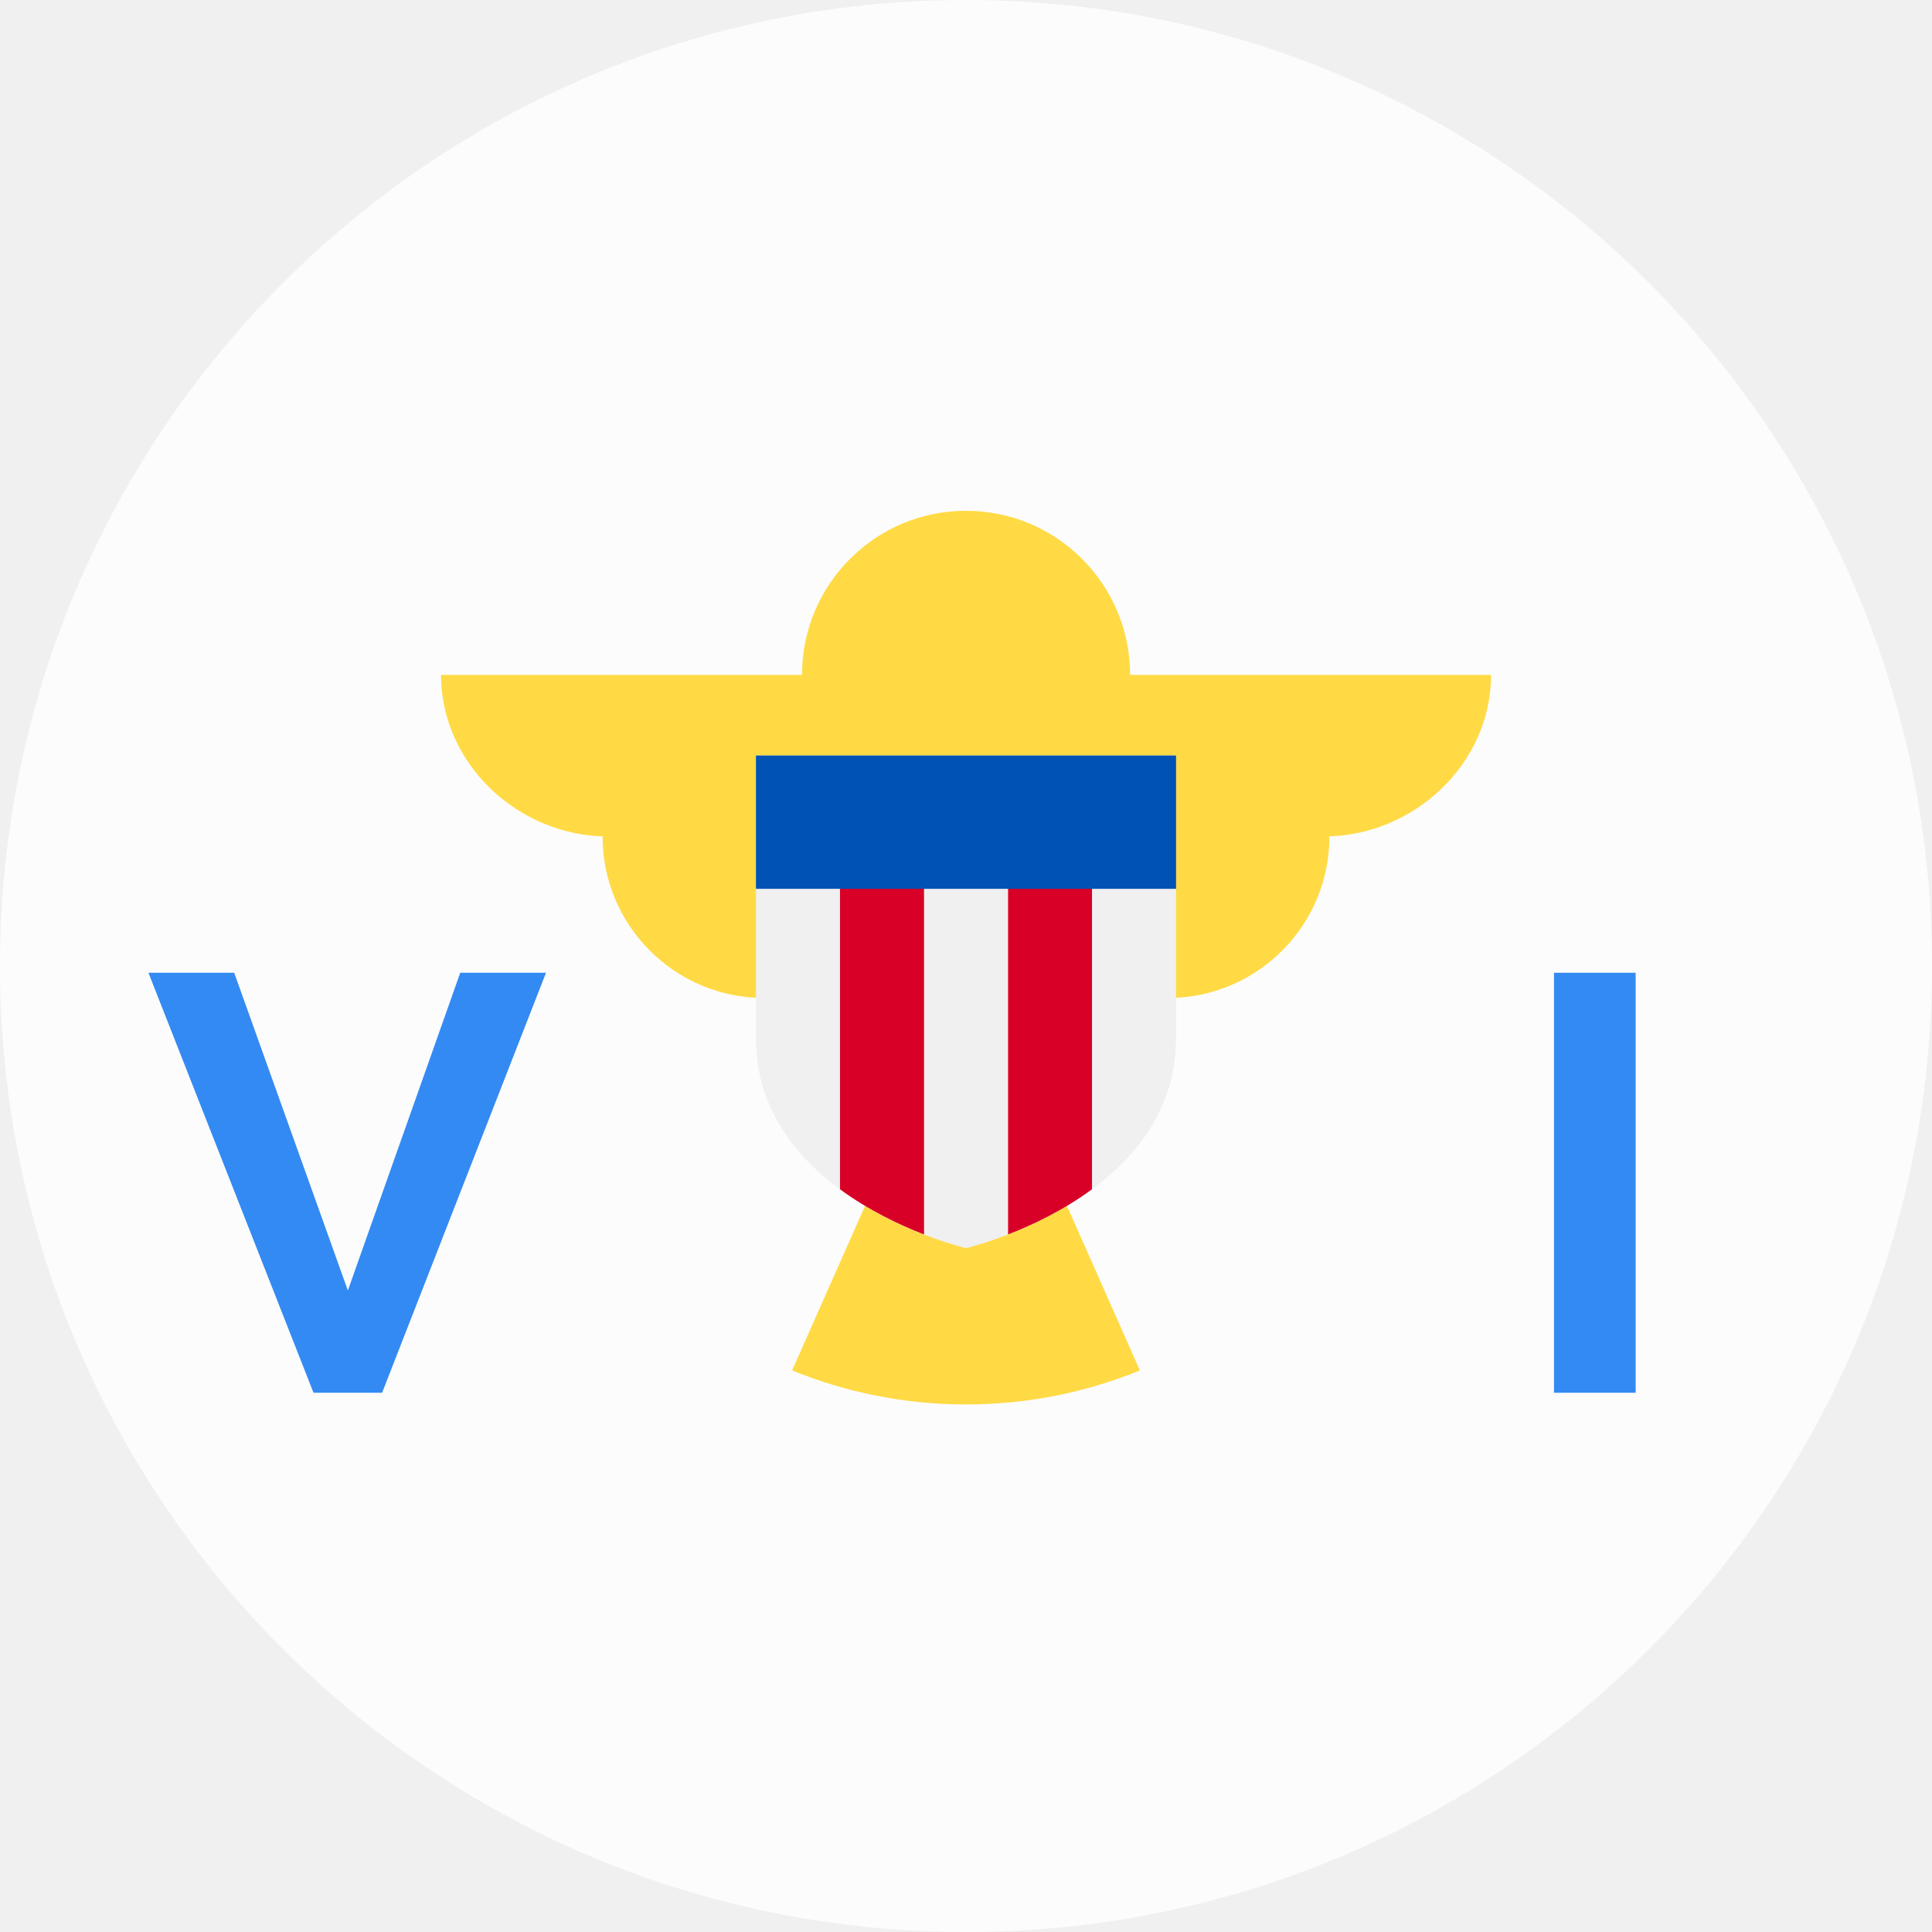
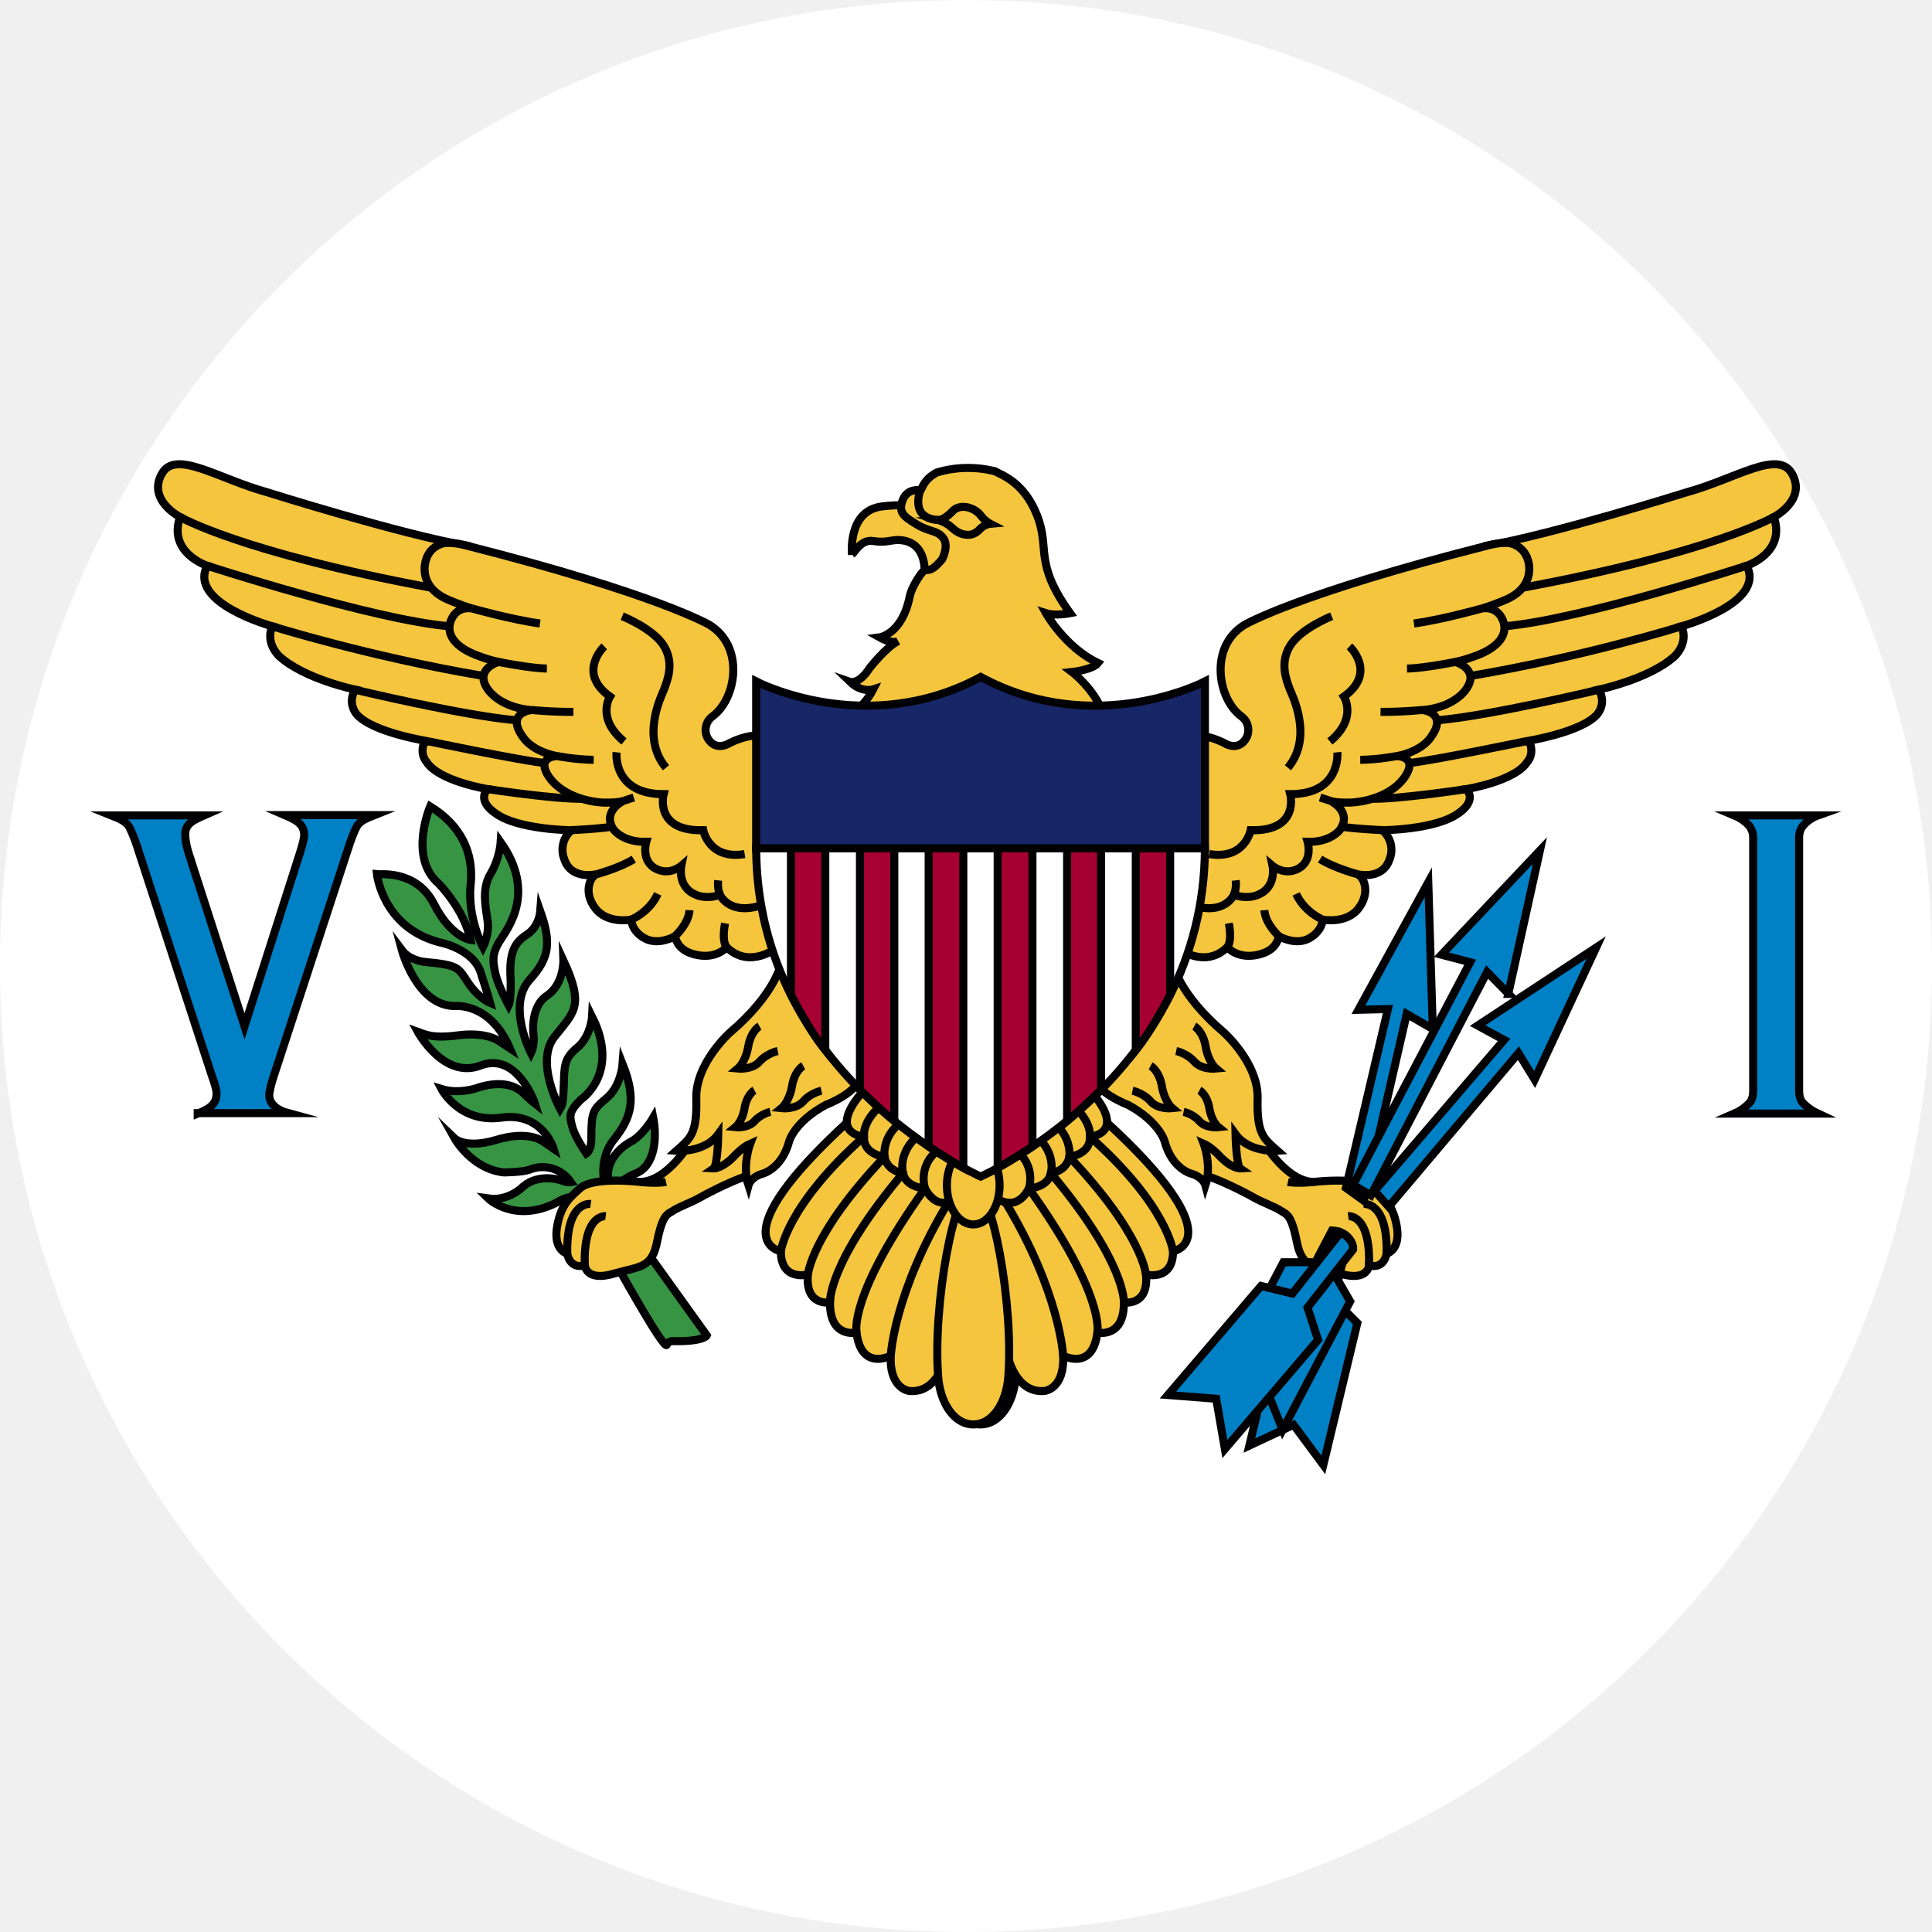
<svg xmlns="http://www.w3.org/2000/svg" width="18" height="18" viewBox="0 0 18 18" fill="none">
-   <g clip-path="url(#clip0_8201_11784)">
-     <path d="M9 18C13.971 18 18 13.971 18 9C18 4.029 13.971 0 9 0C4.029 0 0 4.029 0 9C0 13.971 4.029 18 9 18Z" fill="#FCFCFC" />
-     <path d="M10.529 6.288C10.529 5.443 9.844 4.759 9 4.759C8.156 4.759 7.472 5.443 7.472 6.288H4.109C4.109 7.119 4.833 7.793 5.664 7.793H5.614C5.614 8.624 6.288 9.298 7.119 9.298C7.119 10.034 7.647 10.645 8.346 10.776L8.342 10.784H9.659L9.655 10.776C10.353 10.645 10.881 10.034 10.881 9.298C11.713 9.298 12.386 8.624 12.386 7.793H12.336C13.167 7.793 13.892 7.119 13.892 6.288H10.529Z" fill="#FFDA44" />
-     <path d="M8.328 10.629L7.38 12.768C7.88 12.972 8.427 13.085 9 13.085C9.573 13.085 10.12 12.972 10.62 12.768L9.672 10.629H8.328Z" fill="#FFDA44" />
-     <path d="M7.043 7.039V9.672C7.043 11.17 9 11.629 9 11.629C9 11.629 10.957 11.17 10.957 9.672V7.039H7.043Z" fill="#F0F0F0" />
-     <path d="M2.182 9.063L3.241 12.023L4.288 9.063H5.087L3.56 12.976H2.921L1.383 9.063H2.182Z" fill="#338AF3" />
-     <path d="M14.478 12.976V9.063H15.239V12.976H14.478Z" fill="#338AF3" />
-     <path d="M7.826 7.889V11.08C8.095 11.278 8.385 11.414 8.609 11.501V7.889H7.826Z" fill="#D80027" />
-     <path d="M10.174 7.889V11.08C9.905 11.278 9.616 11.414 9.392 11.501V7.889H10.174Z" fill="#D80027" />
-     <path d="M7.043 7.039H10.957V8.281H7.043V7.039Z" fill="#0052B4" />
+   <g clip-path="url(#clip0_14_1078)">
+     <path d="M0 0H18V18H0V0Z" fill="white" />
+     <path d="M5.748 11.109C5.748 11.109 5.734 11.007 5.92 10.934C6.107 10.863 6.121 10.593 6.086 10.413C6.086 10.413 5.987 10.585 5.868 10.642C5.868 10.642 5.674 10.744 5.664 10.937C5.664 10.937 5.664 11.007 5.65 11.06C5.643 11.092 5.555 10.821 5.72 10.617C5.885 10.41 5.931 10.241 5.801 9.914C5.801 9.914 5.787 10.111 5.657 10.227C5.523 10.339 5.509 10.35 5.509 10.621C5.509 10.621 5.509 10.716 5.463 10.747C5.463 10.747 5.358 10.596 5.333 10.501C5.305 10.399 5.295 10.361 5.411 10.245C5.411 10.245 5.783 10.002 5.516 9.471C5.516 9.471 5.506 9.657 5.375 9.763C5.249 9.868 5.259 9.942 5.252 10.129C5.245 10.315 5.231 10.304 5.217 10.329C5.217 10.329 4.982 9.893 5.165 9.661C5.347 9.429 5.449 9.38 5.249 8.947C5.249 8.947 5.256 9.169 5.094 9.278C4.933 9.387 4.971 9.647 4.971 9.647C4.971 9.647 4.982 9.742 4.947 9.812C4.947 9.812 4.718 9.366 4.936 9.127C5.122 8.923 5.136 8.778 5.034 8.49C5.034 8.49 5.024 8.624 4.922 8.698C4.816 8.768 4.739 8.838 4.757 9.12C4.757 9.12 4.764 9.313 4.739 9.366C4.739 9.366 4.644 9.19 4.616 9.074C4.591 8.958 4.581 8.891 4.651 8.775C4.722 8.659 5.003 8.325 4.665 7.847C4.665 7.847 4.655 8.002 4.57 8.142C4.486 8.283 4.525 8.448 4.542 8.575C4.563 8.701 4.5 8.824 4.5 8.824C4.5 8.824 4.356 8.557 4.384 8.251C4.419 7.945 4.293 7.689 4.008 7.513C4.008 7.513 3.804 7.987 4.085 8.23C4.085 8.23 4.324 8.469 4.384 8.757C4.384 8.757 4.201 8.736 4.04 8.416C3.874 8.1 3.533 8.149 3.512 8.146C3.512 8.146 3.565 8.638 4.089 8.778C4.089 8.778 4.426 8.838 4.486 9.084C4.486 9.084 4.542 9.253 4.567 9.345C4.567 9.345 4.461 9.302 4.363 9.158C4.265 9.011 4.279 8.993 3.948 8.961C3.948 8.961 3.815 8.947 3.744 8.852C3.744 8.852 3.885 9.376 4.24 9.373C4.24 9.373 4.567 9.337 4.75 9.766L4.665 9.71C4.62 9.675 4.497 9.615 4.258 9.647C4.018 9.678 3.952 9.633 3.892 9.612C3.892 9.612 4.134 10.058 4.475 9.928C4.816 9.795 4.982 10.273 4.985 10.283C4.985 10.283 4.94 10.248 4.88 10.188C4.82 10.129 4.693 10.058 4.458 10.132C4.458 10.132 4.286 10.199 4.113 10.146C4.113 10.146 4.279 10.466 4.669 10.413C5.056 10.357 5.158 10.702 5.158 10.702L5.07 10.642C5.034 10.614 4.901 10.536 4.62 10.621C4.338 10.705 4.236 10.607 4.236 10.607C4.236 10.607 4.395 10.891 4.693 10.923C4.693 10.923 4.859 10.923 4.933 10.898C5 10.87 5.076 10.866 5.147 10.887C5.217 10.908 5.278 10.953 5.319 11.014C5.319 11.014 5.284 11.021 5.228 10.997C5.228 10.997 5.027 10.927 4.876 11.053C4.876 11.053 4.743 11.194 4.549 11.166C4.549 11.166 4.795 11.405 5.193 11.201C5.193 11.201 5.326 11.106 5.421 11.18C5.52 11.254 5.748 11.109 5.748 11.109Z" fill="#369443" stroke="#010002" stroke-width="0.075" stroke-miterlimit="10" />
+     <path d="M7.938 5.168C7.938 5.168 7.893 4.757 8.219 4.718C8.557 4.679 8.726 4.75 8.726 4.75L8.877 5.048L8.824 5.252L8.613 5.347C8.613 5.347 8.648 5.038 8.367 5.031C8.297 5.031 8.251 5.059 8.139 5.041C8.023 5.02 7.963 5.147 7.938 5.164V5.168Z" fill="#F4C53D" stroke="#010002" stroke-width="0.075" stroke-miterlimit="10" />
+     <path d="M10.23 6.177C10.181 6.24 9.988 6.261 9.988 6.261C9.988 6.261 10.188 6.412 10.273 6.634C10.361 6.852 7.959 6.634 7.959 6.634C7.959 6.634 8.065 6.56 8.135 6.423C8.135 6.423 8.03 6.458 7.921 6.353C7.921 6.353 8.002 6.381 8.103 6.223C8.103 6.223 8.258 6.026 8.367 5.973C8.367 5.973 8.314 6.005 8.195 5.938C8.195 5.938 8.406 5.91 8.476 5.555C8.476 5.555 8.49 5.477 8.571 5.361C8.648 5.249 8.631 5.386 8.778 5.21C8.778 5.21 8.845 5.084 8.786 5.01C8.726 4.936 8.666 4.961 8.543 4.887C8.42 4.813 8.367 4.774 8.409 4.662C8.452 4.549 8.557 4.567 8.575 4.567C8.589 4.567 8.599 4.468 8.729 4.402C8.905 4.349 9.093 4.346 9.271 4.391C9.323 4.423 9.538 4.486 9.661 4.799C9.787 5.115 9.626 5.235 9.97 5.713C9.97 5.713 9.83 5.741 9.745 5.713C9.745 5.713 9.921 6.029 10.23 6.177Z" fill="#F4C53D" stroke="#010002" stroke-width="0.075" stroke-miterlimit="10" />
+     <path d="M8.743 4.845C8.469 4.83 8.575 4.567 8.575 4.567" stroke="#010002" stroke-width="0.075" stroke-miterlimit="10" />
+     <path d="M9.225 4.88C9.225 4.88 9.176 4.855 9.137 4.802C9.077 4.725 8.947 4.69 8.877 4.76C8.877 4.76 8.807 4.841 8.743 4.845C8.743 4.845 8.814 4.866 8.863 4.911C8.912 4.957 8.965 4.989 9.039 4.982C9.109 4.968 9.123 4.929 9.155 4.908C9.19 4.883 9.225 4.88 9.225 4.88Z" fill="#F4C53D" stroke="#010002" stroke-width="0.075" stroke-miterlimit="10" />
+     <path d="M5.706 11.714C5.706 11.714 5.699 11.538 5.924 11.521L6.585 12.442C6.585 12.442 6.56 12.502 6.261 12.495C6.261 12.495 6.226 12.495 6.212 12.53C6.187 12.586 5.706 11.714 5.706 11.714Z" fill="#369443" stroke="#010002" stroke-width="0.075" stroke-miterlimit="10" />
+     <path d="M6.432 10.643C6.432 10.643 6.221 11.006 5.965 11.012C5.965 11.012 5.526 10.958 5.402 11.073C5.315 11.153 5.227 11.219 5.191 11.424C5.155 11.628 5.26 11.672 5.285 11.681C5.285 11.681 5.305 11.827 5.449 11.789C5.449 11.789 5.458 11.941 5.713 11.868C5.968 11.795 6.074 11.818 6.123 11.564C6.174 11.31 6.22 11.314 6.265 11.284C6.326 11.242 6.441 11.204 6.526 11.155C6.602 11.111 6.895 10.962 6.995 10.95C7.095 10.938 7.073 10.602 7.073 10.602H6.815L6.69 10.418L6.432 10.643H6.432ZM7.245 8.825C7.245 8.825 6.987 9.036 6.77 8.825C6.77 8.825 6.683 8.93 6.507 8.9C6.333 8.869 6.304 8.777 6.287 8.724C6.287 8.724 6.136 8.812 6.008 8.743C5.881 8.673 5.881 8.568 5.881 8.568C5.881 8.568 5.658 8.612 5.545 8.461C5.431 8.311 5.5 8.162 5.561 8.144C5.561 8.144 5.321 8.207 5.256 8.001C5.238 7.955 5.236 7.904 5.248 7.857C5.26 7.809 5.287 7.766 5.325 7.735C5.325 7.735 4.82 7.732 4.612 7.574C4.612 7.574 4.44 7.466 4.543 7.352C4.543 7.352 4.088 7.279 3.974 7.098C3.974 7.098 3.924 7.048 3.94 6.96C3.94 6.96 3.943 6.91 3.993 6.907C3.993 6.907 3.474 6.827 3.324 6.656C3.324 6.656 3.252 6.577 3.288 6.472C3.288 6.472 3.296 6.444 3.308 6.425C3.308 6.425 2.835 6.326 2.603 6.115C2.603 6.115 2.468 5.995 2.537 5.835C2.537 5.835 1.748 5.619 1.931 5.271C1.931 5.271 1.561 5.151 1.678 4.817C1.678 4.817 1.373 4.662 1.506 4.417C1.633 4.182 2.025 4.458 2.488 4.586C2.488 4.586 3.743 4.981 4.361 5.086L6.117 7.7L7.141 8.094L7.245 8.825H7.245Z" fill="#F4C53D" stroke="#010002" stroke-width="0.075" />
+     <path d="M7.257 6.9C7.257 6.9 7.093 6.777 6.799 6.922C6.799 6.922 6.701 6.99 6.623 6.916C6.606 6.899 6.593 6.88 6.584 6.858C6.576 6.836 6.572 6.813 6.574 6.79C6.576 6.766 6.583 6.744 6.594 6.723C6.606 6.703 6.622 6.686 6.641 6.672C6.86 6.51 6.941 6.023 6.608 5.821C6.608 5.821 6.125 5.535 4.354 5.085C4.354 5.085 4.206 5.043 4.126 5.063C4.088 5.073 4.052 5.093 4.024 5.121C3.996 5.149 3.977 5.185 3.967 5.223C3.967 5.223 3.887 5.449 4.154 5.578C4.154 5.578 4.274 5.633 4.398 5.669C4.398 5.669 4.262 5.639 4.204 5.774C4.149 5.902 4.229 6.034 4.479 6.119C4.479 6.119 4.547 6.145 4.643 6.168C4.643 6.168 4.429 6.23 4.532 6.402C4.532 6.402 4.623 6.584 4.947 6.616C4.947 6.616 4.705 6.642 4.876 6.872C4.876 6.872 4.951 6.997 5.186 7.044C5.186 7.044 5.008 7.05 5.097 7.21C5.188 7.371 5.4 7.462 5.609 7.477C5.609 7.477 5.722 7.483 5.802 7.465C5.802 7.465 5.603 7.564 5.719 7.731C5.719 7.731 5.805 7.849 6.021 7.843C6.021 7.843 5.965 8.03 6.123 8.1C6.245 8.155 6.347 8.067 6.347 8.067C6.347 8.067 6.306 8.266 6.485 8.337C6.485 8.337 6.574 8.383 6.708 8.337C6.708 8.337 6.809 8.565 7.172 8.404C7.534 8.245 7.257 6.901 7.257 6.901V6.9ZM7.279 8.973C7.279 8.973 7.226 9.258 6.804 9.617C6.804 9.617 6.479 9.904 6.487 10.234C6.496 10.57 6.429 10.608 6.301 10.722C6.301 10.722 6.565 10.743 6.692 10.567C6.692 10.567 6.687 10.859 6.648 10.886C6.648 10.886 6.731 10.891 6.851 10.76C6.851 10.76 6.923 10.684 6.99 10.655C6.99 10.655 6.912 10.857 6.973 11.044C6.973 11.044 6.992 10.971 7.095 10.938C7.095 10.938 7.281 10.9 7.353 10.632C7.353 10.632 7.4 10.454 7.692 10.295C7.692 10.295 8.022 10.171 8.014 10.008C8.006 9.845 7.279 8.973 7.279 8.973H7.279Z" fill="#F4C53D" stroke="#010002" stroke-width="0.075" />
+     <path d="M8.809 12.652C8.809 12.652 8.734 12.985 8.471 12.959C8.471 12.959 8.285 12.941 8.299 12.631C8.299 12.631 8.024 12.777 7.98 12.415C7.98 12.415 7.73 12.473 7.733 12.134C7.733 12.134 7.5 12.175 7.527 11.874C7.527 11.874 7.275 11.941 7.275 11.658C7.275 11.658 6.683 11.56 7.916 10.436L9.015 11.091L8.809 12.652Z" fill="#F4C53D" stroke="#010002" stroke-width="0.075" stroke-miterlimit="10" />
+     <path d="M8.932 11.153C8.932 11.153 8.749 11.316 8.618 11.073C8.618 11.073 8.44 11.064 8.413 10.93C8.413 10.93 8.268 10.915 8.24 10.778C8.24 10.778 8.044 10.757 8.049 10.591C8.049 10.591 7.691 10.563 8.049 10.157C8.407 9.752 9.015 10.831 9.015 10.831L8.932 11.153ZM9.136 11.052C9.314 11.052 9.515 12.162 9.463 12.83C9.444 13.073 9.314 13.271 9.136 13.271C8.958 13.271 8.829 13.073 8.81 12.83C8.757 12.162 8.959 11.052 9.136 11.052Z" fill="#F4C53D" stroke="#010002" stroke-width="0.075" />
+     <path d="M9.136 11.408C9.272 11.408 9.382 11.245 9.382 11.044C9.382 10.843 9.272 10.68 9.136 10.68C9 10.68 8.89 10.843 8.89 11.044C8.89 11.245 9 11.408 9.136 11.408Z" fill="#F4C53D" stroke="#010002" stroke-width="0.075" />
+     <path d="M8.299 12.631C8.299 12.631 8.327 12.044 8.836 11.201M7.98 12.415C7.98 12.415 7.901 12.076 8.618 11.073C8.618 11.073 8.535 10.834 8.79 10.68M7.733 12.134C7.733 12.134 7.71 11.767 8.413 10.93C8.413 10.93 8.351 10.714 8.605 10.541M7.528 11.874C7.528 11.874 7.554 11.503 8.241 10.778C8.241 10.778 8.207 10.556 8.452 10.418M7.275 11.658C7.275 11.658 7.325 11.234 8.049 10.591C8.049 10.591 8.024 10.424 8.266 10.255" stroke="#010002" stroke-width="0.075" stroke-miterlimit="10" />
+     <path d="M1.678 4.817C1.678 4.817 2.247 5.147 4.019 5.476M1.931 5.271C1.931 5.271 3.471 5.773 4.188 5.835M2.537 5.835C2.537 5.835 3.441 6.118 4.499 6.297M3.308 6.426C3.308 6.426 4.328 6.671 4.816 6.711M3.993 6.907C3.993 6.907 4.856 7.087 5.075 7.109M4.543 7.352C4.543 7.352 5.173 7.447 5.423 7.442M5.325 7.734C5.325 7.734 5.58 7.723 5.702 7.702M5.561 8.144C5.561 8.144 5.778 8.085 5.905 8.004M5.88 8.568C5.88 8.568 6.047 8.503 6.128 8.328M6.287 8.724C6.287 8.724 6.416 8.609 6.424 8.48M6.77 8.825C6.77 8.825 6.722 8.783 6.755 8.602M6.708 8.336C6.708 8.336 6.682 8.284 6.691 8.202M5.797 5.741C5.797 5.741 6.089 5.858 6.186 6.019C6.283 6.18 6.219 6.336 6.186 6.425C6.169 6.47 5.964 6.866 6.205 7.153M5.801 7.464C5.801 7.464 5.803 7.463 5.905 7.43M5.186 7.043C5.186 7.043 5.36 7.078 5.531 7.079M4.946 6.614C4.946 6.614 5.15 6.635 5.342 6.632M4.643 6.167C4.643 6.167 4.937 6.226 5.095 6.229M4.398 5.669C4.398 5.669 4.761 5.772 5.031 5.809M5.63 6.022C5.63 6.022 5.37 6.265 5.683 6.49C5.683 6.49 5.553 6.694 5.814 6.908M5.744 7.009C5.744 7.009 5.705 7.399 6.183 7.399C6.183 7.399 6.091 7.747 6.552 7.735C6.552 7.735 6.605 8.013 6.938 7.957M6.205 11.012C6.205 11.012 6.129 11.029 5.965 11.012M5.504 11.217C5.504 11.217 5.274 11.181 5.285 11.681M5.643 11.331C5.643 11.331 5.435 11.304 5.448 11.79M7.653 10.162C7.653 10.162 7.553 10.182 7.484 10.261C7.415 10.34 7.281 10.325 7.281 10.325C7.281 10.325 7.353 10.267 7.379 10.12C7.403 9.974 7.484 9.93 7.484 9.93M7.246 9.792C7.246 9.792 7.146 9.813 7.076 9.891C7.007 9.97 6.874 9.956 6.874 9.956C6.874 9.956 6.946 9.897 6.971 9.751C6.996 9.605 7.076 9.561 7.076 9.561M7.177 10.359C7.177 10.359 7.09 10.377 7.029 10.446C6.968 10.515 6.852 10.502 6.852 10.502C6.852 10.502 6.916 10.451 6.937 10.324C6.959 10.196 7.029 10.158 7.029 10.158" stroke="#010002" stroke-width="0.075" />
+     <path d="M11.772 10.643C11.772 10.643 11.983 11.006 12.238 11.012C12.238 11.012 12.678 10.958 12.802 11.073C12.888 11.153 12.977 11.219 13.013 11.424C13.049 11.628 12.943 11.672 12.918 11.681C12.918 11.681 12.899 11.827 12.755 11.789C12.755 11.789 12.746 11.941 12.491 11.868C12.236 11.795 12.13 11.818 12.081 11.564C12.03 11.31 11.984 11.314 11.939 11.284C11.878 11.242 11.763 11.204 11.678 11.155C11.602 11.111 11.309 10.962 11.209 10.95C11.109 10.938 11.131 10.602 11.131 10.602H11.389L11.514 10.418L11.772 10.643H11.772ZM10.959 8.825C10.959 8.825 11.217 9.036 11.434 8.825C11.434 8.825 11.521 8.93 11.697 8.9C11.871 8.869 11.9 8.777 11.917 8.724C11.917 8.724 12.068 8.812 12.196 8.743C12.323 8.673 12.323 8.568 12.323 8.568C12.323 8.568 12.545 8.612 12.659 8.461C12.773 8.311 12.704 8.162 12.642 8.144C12.642 8.144 12.883 8.207 12.948 8.001C12.966 7.955 12.968 7.904 12.956 7.857C12.943 7.809 12.916 7.766 12.879 7.735C12.879 7.735 13.384 7.732 13.592 7.574C13.592 7.574 13.764 7.466 13.661 7.352C13.661 7.352 14.116 7.279 14.23 7.098C14.23 7.098 14.28 7.048 14.264 6.96C14.264 6.96 14.261 6.91 14.211 6.907C14.211 6.907 14.73 6.827 14.88 6.656C14.88 6.656 14.952 6.577 14.916 6.472C14.916 6.472 14.908 6.444 14.896 6.425C14.896 6.425 15.368 6.326 15.601 6.115C15.601 6.115 15.736 5.995 15.666 5.835C15.666 5.835 16.456 5.619 16.273 5.271C16.273 5.271 16.642 5.151 16.526 4.817C16.526 4.817 16.831 4.662 16.698 4.417C16.57 4.182 16.179 4.458 15.716 4.586C15.716 4.586 14.46 4.981 13.843 5.086L12.087 7.7L11.063 8.094L10.959 8.825H10.959Z" fill="#F4C53D" stroke="#010002" stroke-width="0.075" />
+     <path d="M10.947 6.9C10.947 6.9 11.111 6.777 11.405 6.922C11.405 6.922 11.503 6.99 11.581 6.916C11.598 6.899 11.611 6.88 11.62 6.858C11.628 6.836 11.631 6.813 11.63 6.79C11.628 6.766 11.621 6.744 11.61 6.723C11.598 6.703 11.582 6.686 11.563 6.672C11.344 6.51 11.263 6.023 11.596 5.821C11.596 5.821 12.079 5.535 13.85 5.085C13.85 5.085 13.998 5.043 14.078 5.063C14.116 5.073 14.151 5.093 14.179 5.121C14.207 5.149 14.227 5.185 14.237 5.223C14.237 5.223 14.316 5.449 14.05 5.578C14.05 5.578 13.93 5.633 13.806 5.669C13.806 5.669 13.942 5.639 14 5.774C14.055 5.902 13.975 6.034 13.725 6.119C13.725 6.119 13.657 6.145 13.561 6.168C13.561 6.168 13.775 6.23 13.672 6.402C13.672 6.402 13.581 6.584 13.257 6.616C13.257 6.616 13.498 6.642 13.328 6.872C13.328 6.872 13.253 6.997 13.018 7.044C13.018 7.044 13.196 7.05 13.106 7.21C13.016 7.371 12.804 7.462 12.595 7.477C12.595 7.477 12.481 7.483 12.402 7.465C12.402 7.465 12.601 7.564 12.484 7.731C12.484 7.731 12.398 7.849 12.183 7.843C12.183 7.843 12.239 8.03 12.081 8.1C11.959 8.155 11.856 8.067 11.856 8.067C11.856 8.067 11.898 8.266 11.719 8.337C11.719 8.337 11.63 8.383 11.496 8.337C11.496 8.337 11.395 8.565 11.032 8.404C10.67 8.245 10.947 6.901 10.947 6.901V6.9ZM10.925 8.973C10.925 8.973 10.978 9.258 11.4 9.617C11.4 9.617 11.725 9.904 11.717 10.234C11.708 10.57 11.775 10.608 11.903 10.722C11.903 10.722 11.639 10.743 11.511 10.567C11.511 10.567 11.517 10.859 11.556 10.886C11.556 10.886 11.473 10.891 11.353 10.76C11.353 10.76 11.281 10.684 11.214 10.655C11.214 10.655 11.292 10.857 11.231 11.044C11.231 11.044 11.212 10.971 11.109 10.938C11.109 10.938 10.922 10.9 10.85 10.632C10.85 10.632 10.803 10.454 10.512 10.295C10.512 10.295 10.181 10.171 10.19 10.008C10.198 9.845 10.925 8.973 10.925 8.973H10.925Z" fill="#F4C53D" stroke="#010002" stroke-width="0.075" />
+     <path d="M9.394 12.652C9.394 12.652 9.47 12.985 9.733 12.959C9.733 12.959 9.919 12.941 9.905 12.631C9.905 12.631 10.18 12.777 10.224 12.415C10.224 12.415 10.474 12.473 10.471 12.134C10.471 12.134 10.704 12.175 10.677 11.874C10.677 11.874 10.929 11.941 10.929 11.658C10.929 11.658 11.52 11.56 10.288 10.436L9.189 11.091L9.394 12.652Z" fill="#F4C53D" stroke="#010002" stroke-width="0.075" stroke-miterlimit="10" />
+     <path d="M9.272 11.153C9.272 11.153 9.455 11.316 9.586 11.073C9.586 11.073 9.764 11.064 9.791 10.93C9.791 10.93 9.935 10.915 9.963 10.778C9.963 10.778 10.16 10.757 10.155 10.591C10.155 10.591 10.513 10.563 10.155 10.157C9.797 9.752 9.189 10.831 9.189 10.831L9.272 11.153ZM9.068 11.052C8.89 11.052 8.689 12.162 8.741 12.83C8.76 13.073 8.89 13.271 9.068 13.271C9.246 13.271 9.375 13.073 9.394 12.83C9.446 12.162 9.245 11.052 9.068 11.052Z" fill="#F4C53D" stroke="#010002" stroke-width="0.075" />
+     <path d="M9.068 11.408C8.932 11.408 8.822 11.245 8.822 11.044C8.822 10.843 8.932 10.68 9.068 10.68C9.204 10.68 9.313 10.843 9.313 11.044C9.313 11.245 9.204 11.408 9.068 11.408Z" fill="#F4C53D" stroke="#010002" stroke-width="0.075" />
+     <path d="M9.905 12.631C9.905 12.631 9.877 12.044 9.368 11.201M10.224 12.415C10.224 12.415 10.303 12.076 9.586 11.073C9.586 11.073 9.669 10.834 9.414 10.68M10.471 12.134C10.471 12.134 10.493 11.767 9.791 10.93C9.791 10.93 9.853 10.714 9.599 10.541M10.676 11.874C10.676 11.874 10.65 11.503 9.963 10.778C9.963 10.778 9.997 10.556 9.752 10.418M10.929 11.658C10.929 11.658 10.879 11.234 10.155 10.591C10.155 10.591 10.18 10.424 9.938 10.255" stroke="#010002" stroke-width="0.075" stroke-miterlimit="10" />
+     <path d="M16.526 4.817C16.526 4.817 15.957 5.147 14.184 5.476M16.273 5.271C16.273 5.271 14.733 5.773 14.016 5.835M15.667 5.835C15.667 5.835 14.763 6.118 13.705 6.297M14.896 6.426C14.896 6.426 13.875 6.671 13.388 6.711M14.211 6.907C14.211 6.907 13.347 7.087 13.129 7.109M13.661 7.352C13.661 7.352 13.031 7.447 12.78 7.442M12.879 7.734C12.879 7.734 12.624 7.723 12.501 7.702M12.643 8.144C12.643 8.144 12.426 8.085 12.299 8.004M12.324 8.568C12.324 8.568 12.157 8.503 12.076 8.328M11.917 8.724C11.917 8.724 11.788 8.609 11.78 8.48M11.434 8.825C11.434 8.825 11.482 8.783 11.449 8.602M11.496 8.336C11.496 8.336 11.522 8.284 11.513 8.202M12.407 5.741C12.407 5.741 12.115 5.858 12.018 6.019C11.921 6.18 11.985 6.336 12.018 6.425C12.035 6.47 12.24 6.866 11.999 7.153M12.403 7.464C12.403 7.464 12.401 7.463 12.299 7.43M13.018 7.043C13.018 7.043 12.844 7.078 12.673 7.079M13.258 6.614C13.258 6.614 13.054 6.635 12.862 6.632M13.561 6.167C13.561 6.167 13.267 6.226 13.109 6.229M13.806 5.669C13.806 5.669 13.443 5.772 13.173 5.809M12.573 6.022C12.573 6.022 12.834 6.265 12.521 6.49C12.521 6.49 12.651 6.694 12.39 6.908M12.46 7.009C12.46 7.009 12.498 7.399 12.021 7.399C12.021 7.399 12.113 7.747 11.652 7.735C11.652 7.735 11.599 8.013 11.266 7.957M11.999 11.012C11.999 11.012 12.075 11.029 12.239 11.012M12.7 11.217C12.7 11.217 12.93 11.181 12.919 11.681M12.561 11.331C12.561 11.331 12.769 11.304 12.755 11.79M10.551 10.162C10.551 10.162 10.651 10.182 10.72 10.261C10.789 10.34 10.922 10.325 10.922 10.325C10.922 10.325 10.851 10.267 10.825 10.12C10.8 9.974 10.72 9.93 10.72 9.93M10.958 9.792C10.958 9.792 11.058 9.813 11.127 9.891C11.197 9.97 11.33 9.956 11.33 9.956C11.33 9.956 11.258 9.897 11.233 9.751C11.208 9.605 11.127 9.561 11.127 9.561M11.027 10.359C11.027 10.359 11.114 10.377 11.175 10.446C11.235 10.515 11.352 10.502 11.352 10.502C11.352 10.502 11.288 10.451 11.267 10.324C11.245 10.196 11.175 10.158 11.175 10.158" stroke="#010002" stroke-width="0.075" />
+     <path d="M13.349 9.587L13.106 9.447L12.706 11.187L12.54 11.067L12.931 9.401L12.656 9.408L13.307 8.22L13.349 9.591V9.587ZM14.298 10.058L14.147 9.812L12.938 11.243L12.807 11.095L14.013 9.689L13.767 9.555L14.871 8.828L14.298 10.058Z" fill="#0081C6" stroke="#010002" stroke-width="0.075" stroke-miterlimit="10" />
+     <path d="M14.055 9.26L13.855 9.056L12.772 11.137L12.607 11.039L13.697 8.965L13.43 8.895L14.347 7.924L14.052 9.26H14.055ZM12.505 11.774L12.424 12.104L12.646 12.326L12.329 13.648L12.052 13.275L11.64 13.468L11.957 12.143L12.245 12.062L12.319 11.732C12.319 11.732 12.406 11.697 12.505 11.774Z" fill="#0081C6" stroke="#010002" stroke-width="0.075" stroke-miterlimit="10" />
+     <path d="M12.579 11.552L12.421 11.851L12.579 12.125L11.95 13.321L11.774 12.881L11.327 12.955L11.957 11.76H12.255L12.41 11.464C12.41 11.464 12.523 11.464 12.579 11.552Z" fill="#0081C6" stroke="#010002" stroke-width="0.075" stroke-miterlimit="10" />
+     <path d="M12.607 11.64L12.182 12.182L12.28 12.484L11.412 13.5L11.331 13.032L10.881 12.997L11.749 11.981L12.041 12.052L12.491 11.482C12.491 11.482 12.614 11.542 12.607 11.64ZM1.842 10.375C1.944 10.332 2.018 10.294 2.018 10.185C2.018 10.16 2.004 10.104 1.972 10.016L1.294 7.938C1.271 7.861 1.243 7.786 1.209 7.713C1.178 7.654 1.118 7.629 1.037 7.597H1.902C1.807 7.639 1.723 7.675 1.726 7.773C1.726 7.815 1.733 7.868 1.754 7.938L2.278 9.562L2.798 7.935C2.82 7.864 2.834 7.812 2.834 7.773C2.83 7.668 2.739 7.632 2.651 7.594H3.491C3.414 7.625 3.35 7.646 3.319 7.71C3.305 7.738 3.273 7.808 3.234 7.935L2.556 10.009C2.536 10.066 2.52 10.125 2.51 10.185C2.51 10.185 2.479 10.315 2.686 10.371H1.842V10.375ZM16.334 10.164V7.808C16.335 7.776 16.328 7.745 16.312 7.717C16.302 7.692 16.242 7.632 16.158 7.597H16.938C16.876 7.619 16.822 7.66 16.784 7.713C16.768 7.742 16.761 7.775 16.762 7.808V10.164C16.762 10.202 16.77 10.234 16.784 10.259C16.798 10.28 16.854 10.336 16.938 10.375H16.158C16.242 10.339 16.298 10.28 16.312 10.259C16.327 10.234 16.334 10.202 16.334 10.16V10.164Z" fill="#0081C6" stroke="#010002" stroke-width="0.075" stroke-miterlimit="10" />
+     <path d="M9.137 10.962C9.137 10.962 11.219 10.037 11.226 7.903H7.045C7.052 10.037 9.137 10.962 9.137 10.962Z" fill="white" stroke="#010002" stroke-width="0.075" />
+     <path d="M7.369 7.903V9.267C7.369 9.267 7.527 9.584 7.689 9.784V7.903H7.369ZM8.012 7.903V10.153C8.012 10.153 8.212 10.35 8.332 10.445V7.903H8.008H8.012ZM8.652 7.903V10.681C8.652 10.681 8.884 10.832 8.975 10.881V7.903H8.648H8.652ZM10.902 7.903V9.267C10.902 9.267 10.744 9.584 10.582 9.784V7.903H10.902ZM10.258 7.903V10.153C10.258 10.153 10.058 10.35 9.942 10.445V7.903H10.258ZM9.619 7.903V10.681C9.619 10.681 9.387 10.832 9.295 10.881V7.903H9.619Z" fill="#A60032" stroke="#010002" stroke-width="0.075" />
+     <path d="M11.226 6.349C11.226 6.349 10.202 6.884 9.137 6.307C8.068 6.884 7.045 6.349 7.045 6.349V7.903H11.226V6.349Z" fill="#162667" stroke="#010002" stroke-width="0.075" stroke-miterlimit="10" />
  </g>
  <defs>
-     <clipPath id="clip0_8201_11784">
-       <rect width="18" height="18" fill="white" />
+     <clipPath id="clip0_14_1078">
+       <rect width="18" height="18" rx="9" fill="white" />
    </clipPath>
  </defs>
</svg>
